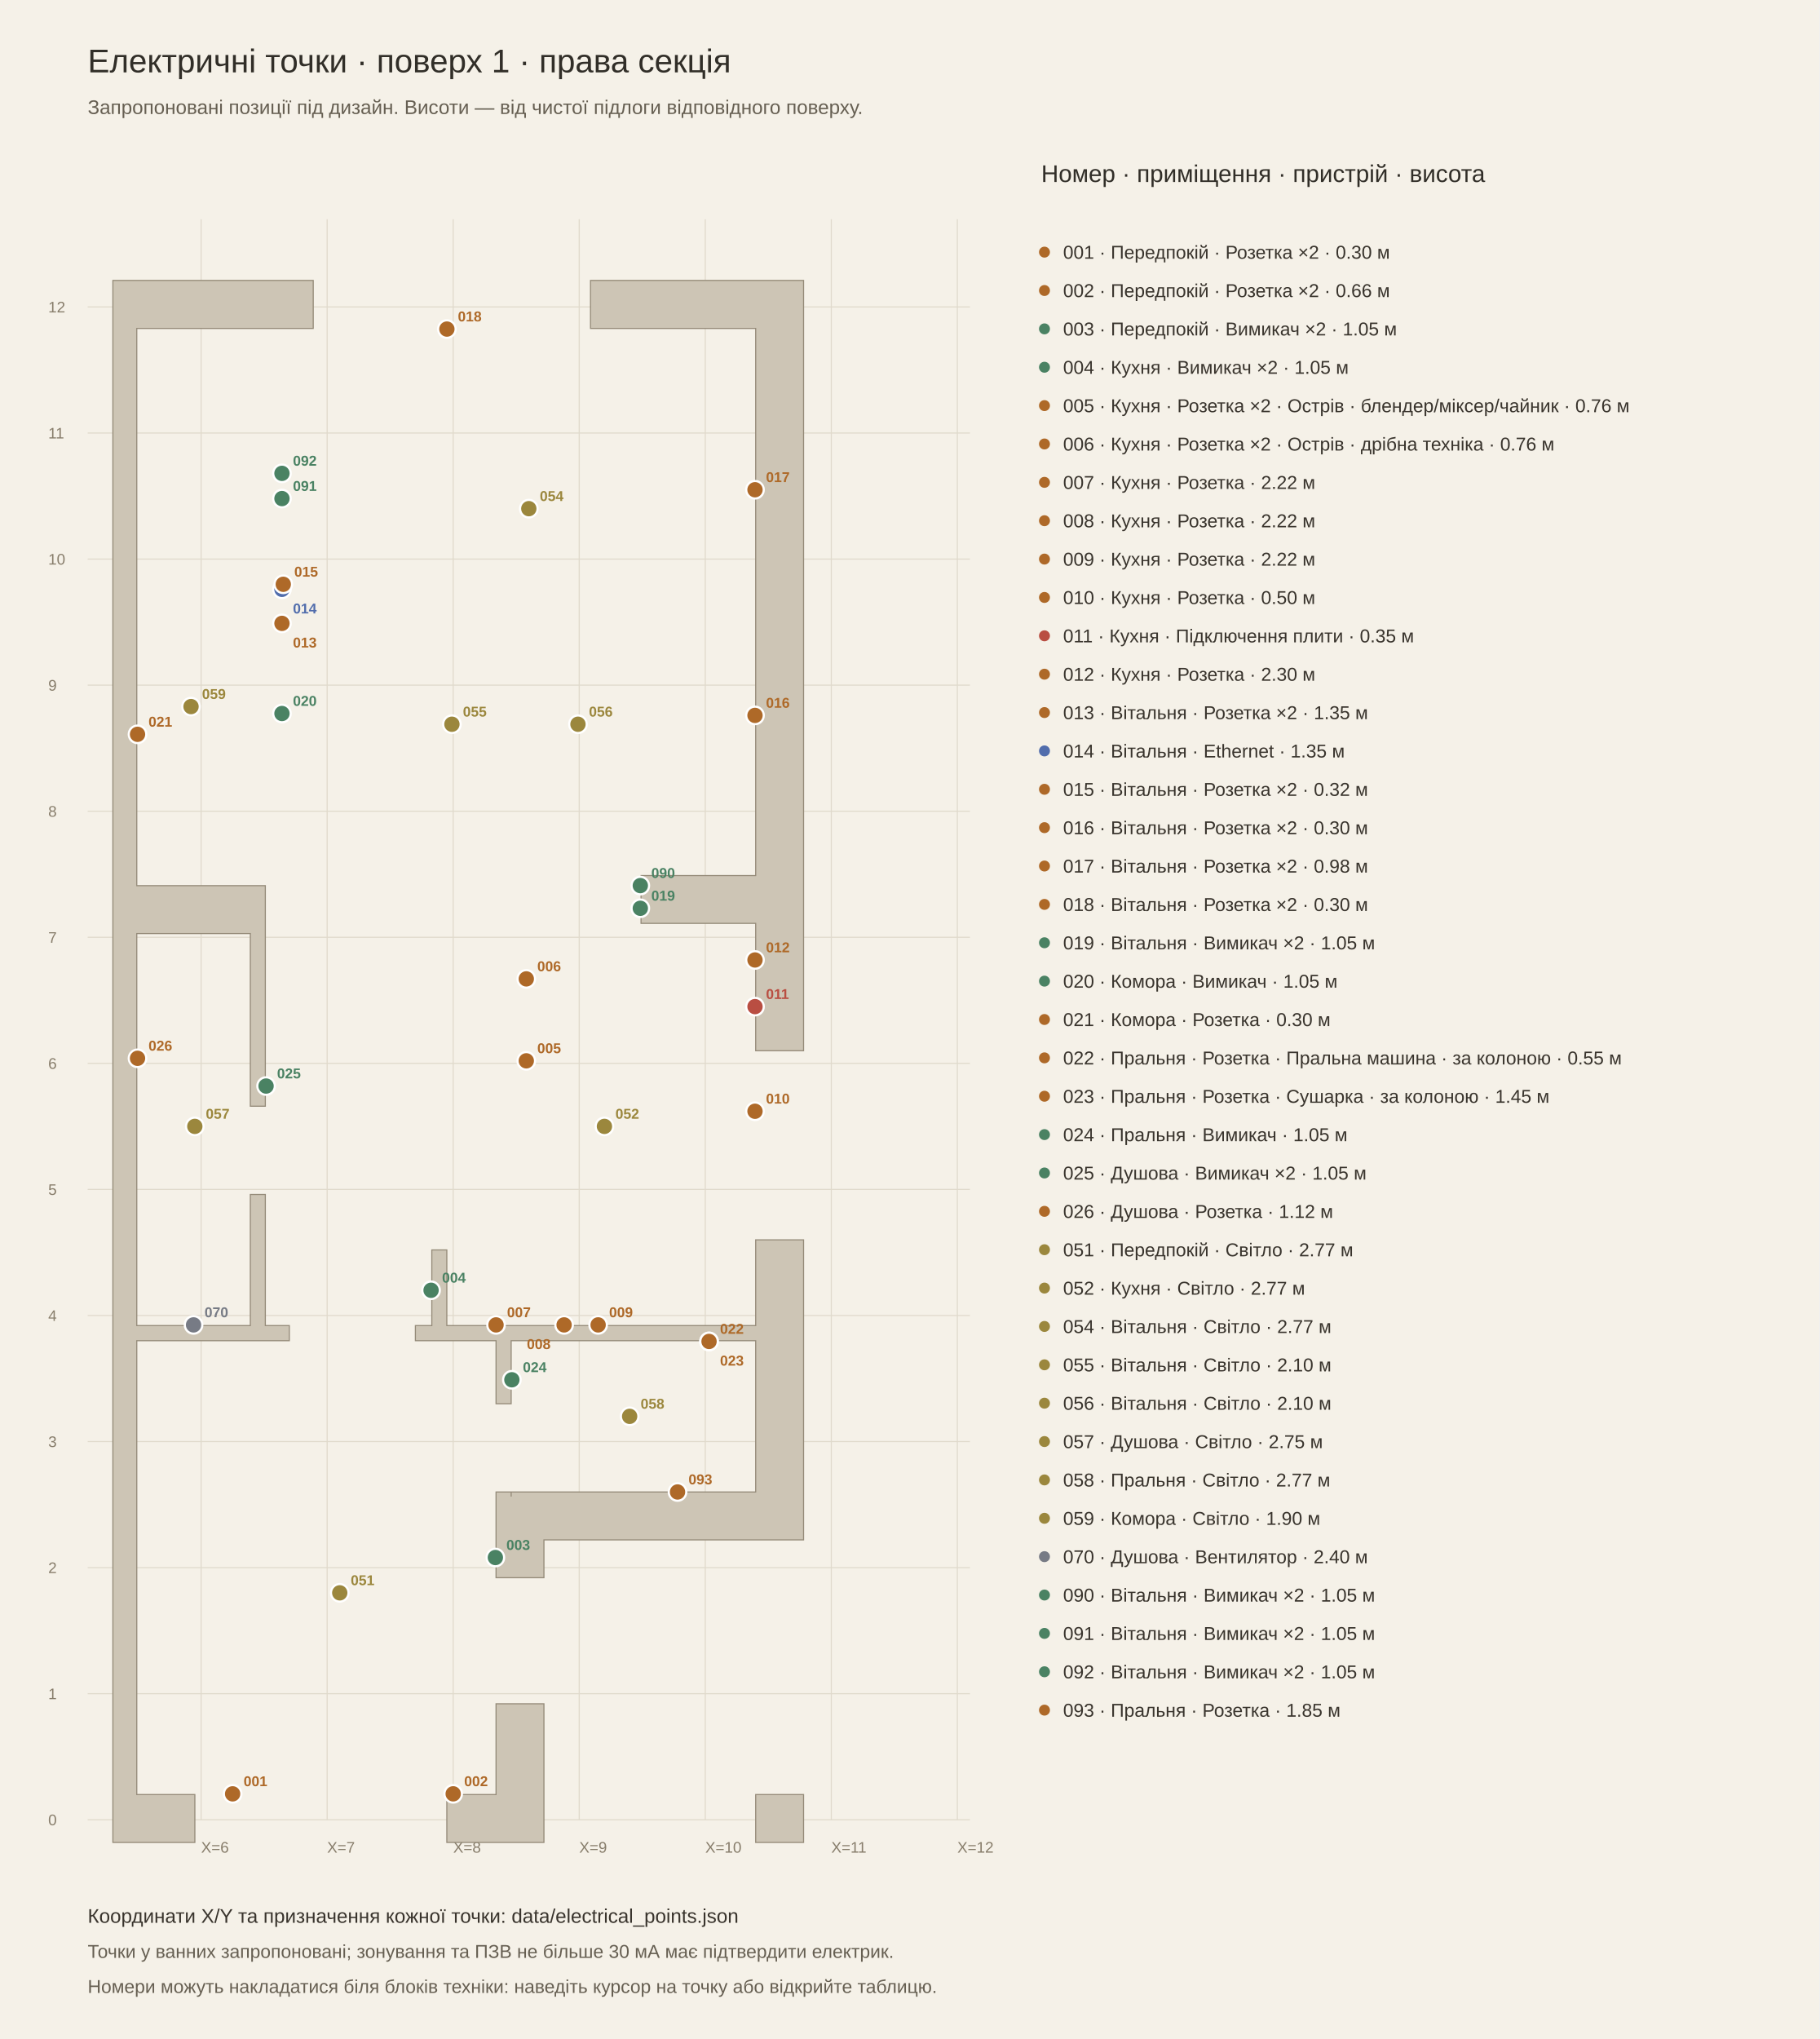
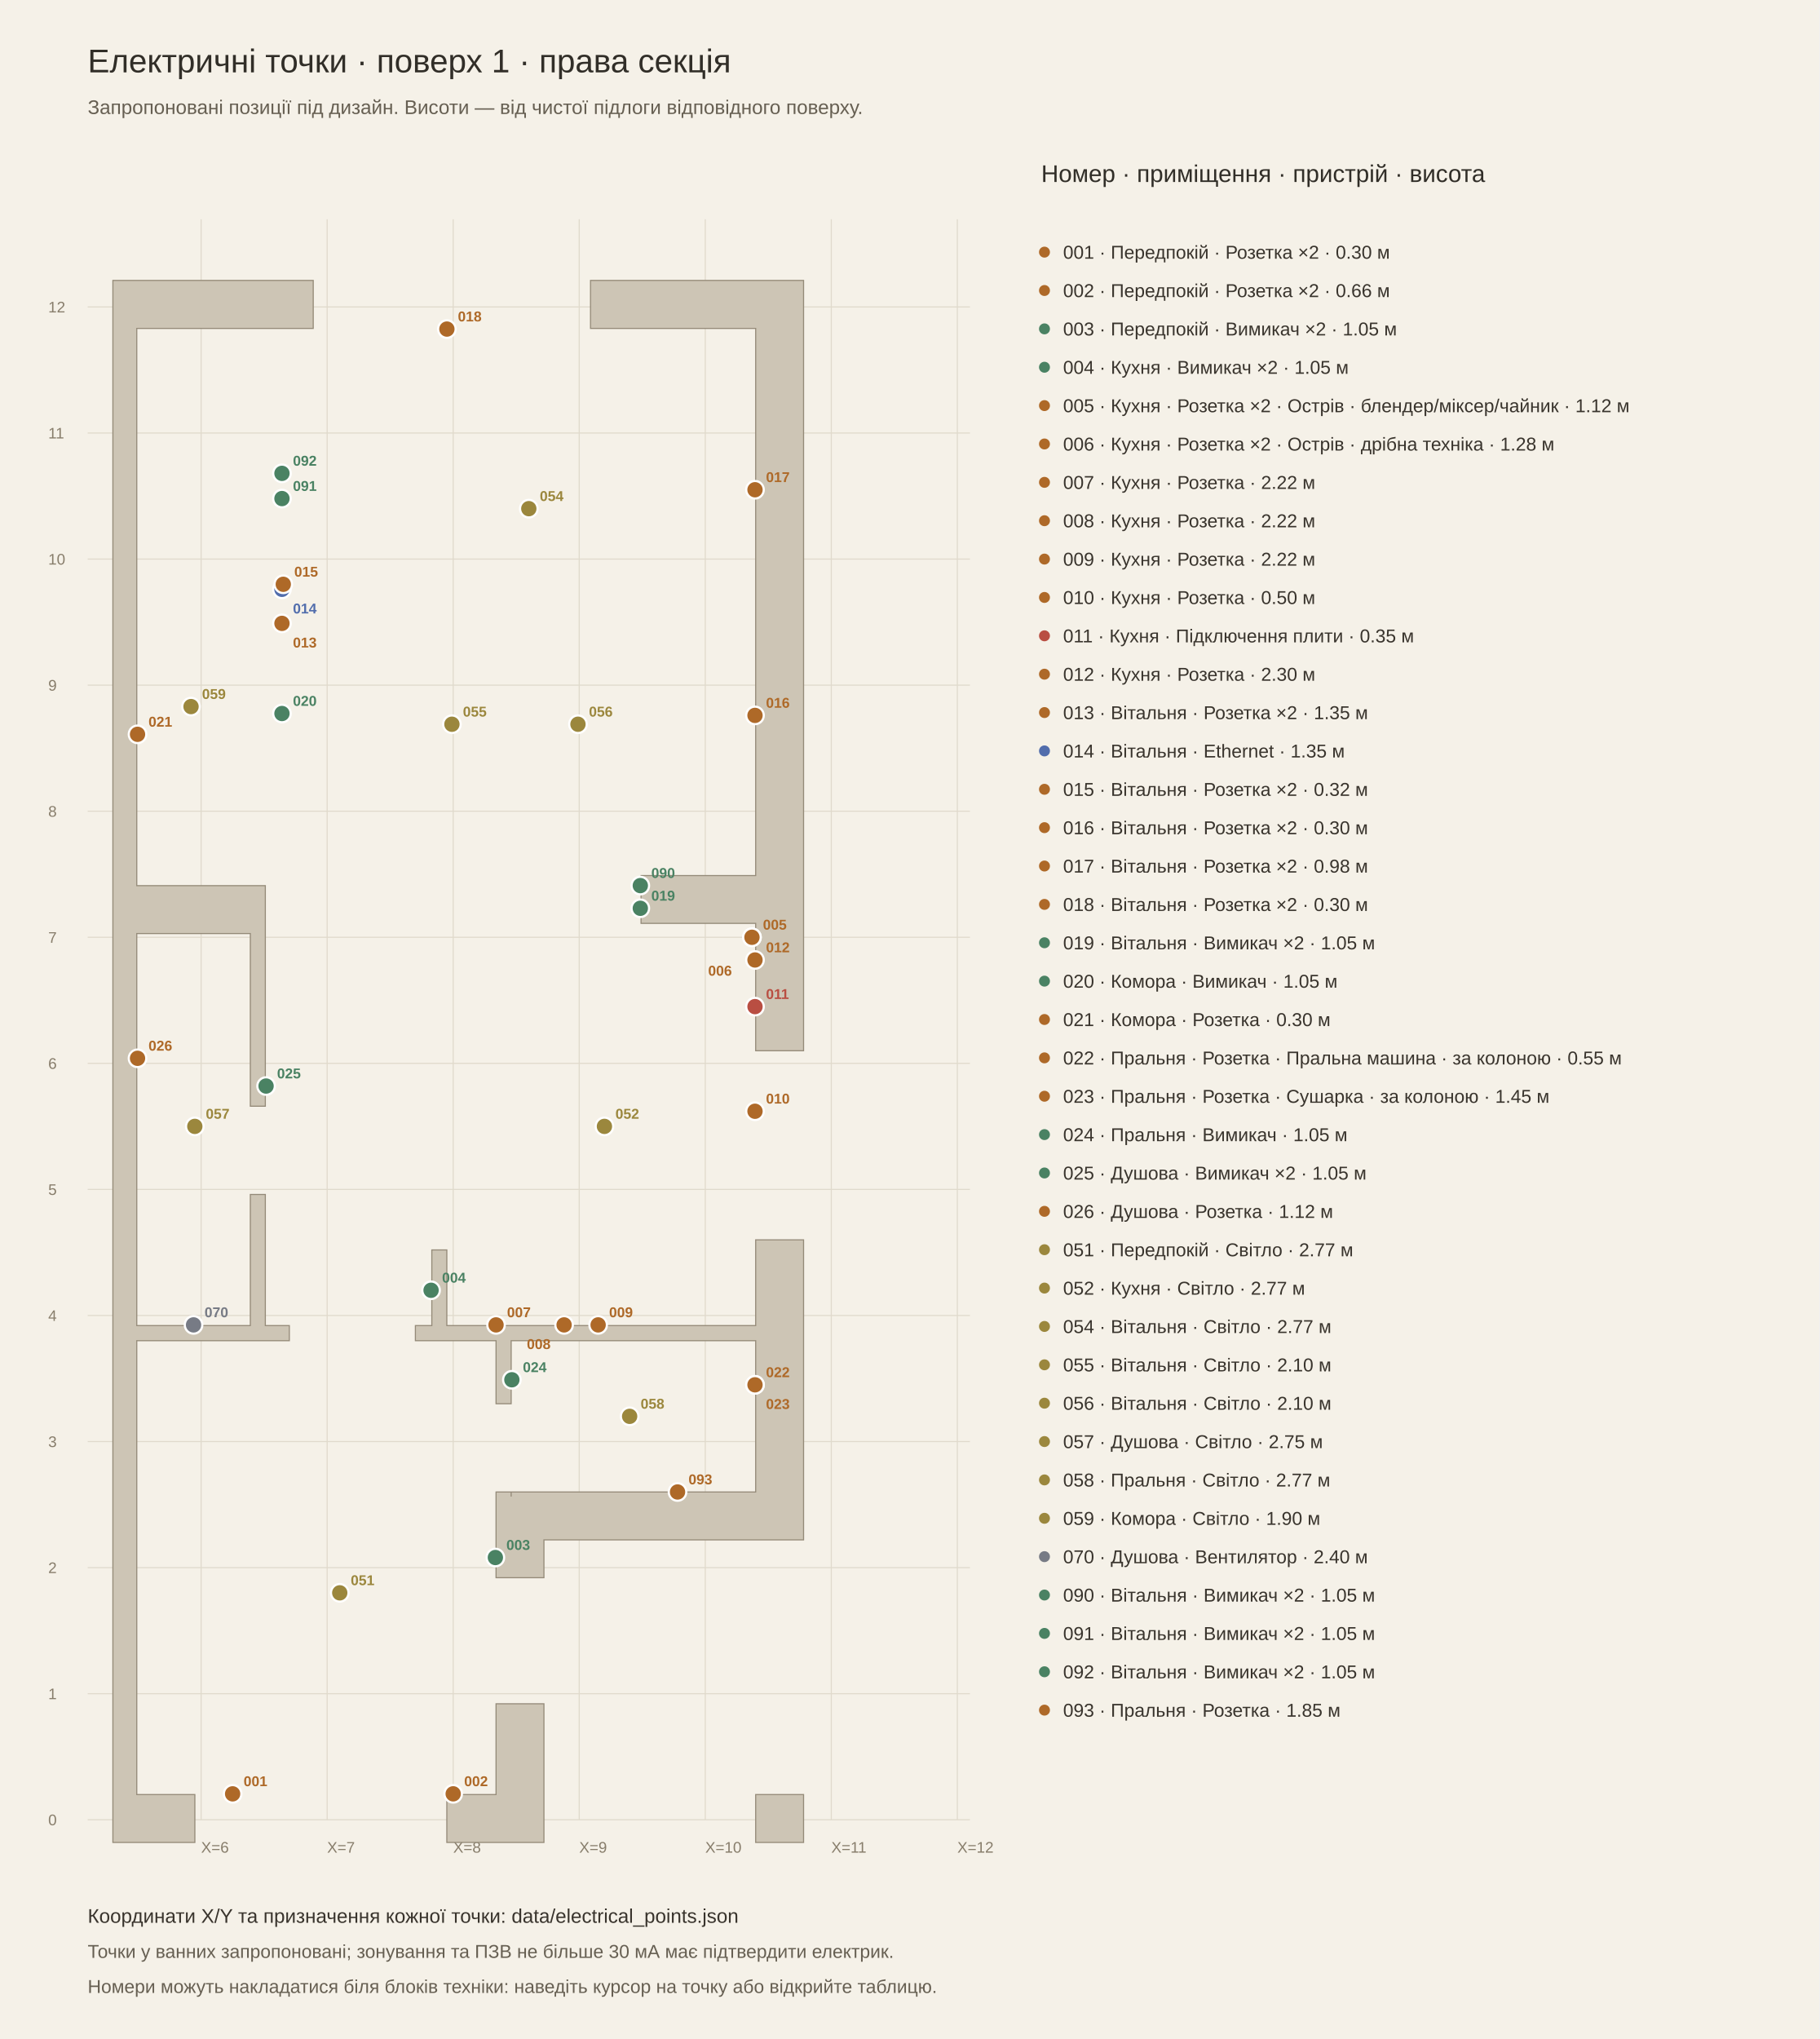
<svg xmlns="http://www.w3.org/2000/svg" width="1660" height="1860" viewBox="0 0 1660 1860">
  <rect width="1660" height="1860" fill="#f5f1e8" />
  <g font-family="Arial, sans-serif">
    <text x="80" y="66" font-size="30" fill="#312e28">Електричні точки · поверх 1 · права секція</text>
    <text x="80" y="104" font-size="18" fill="#665f52">Запропоновані позиції під дизайн. Висоти — від чистої підлоги відповідного поверху.</text>
    <path d="M80 1660 H885" stroke="#e0dacc" />
    <text x="44" y="1665" font-size="14" fill="#877d6b">0</text>
    <path d="M80 1545 H885" stroke="#e0dacc" />
    <text x="44" y="1550" font-size="14" fill="#877d6b">1</text>
    <path d="M80 1430 H885" stroke="#e0dacc" />
    <text x="44" y="1435" font-size="14" fill="#877d6b">2</text>
    <path d="M80 1315 H885" stroke="#e0dacc" />
    <text x="44" y="1320" font-size="14" fill="#877d6b">3</text>
    <path d="M80 1200 H885" stroke="#e0dacc" />
    <text x="44" y="1205" font-size="14" fill="#877d6b">4</text>
    <path d="M80 1085 H885" stroke="#e0dacc" />
    <text x="44" y="1090" font-size="14" fill="#877d6b">5</text>
    <path d="M80 970 H885" stroke="#e0dacc" />
    <text x="44" y="975" font-size="14" fill="#877d6b">6</text>
    <path d="M80 855 H885" stroke="#e0dacc" />
    <text x="44" y="860" font-size="14" fill="#877d6b">7</text>
    <path d="M80 740 H885" stroke="#e0dacc" />
    <text x="44" y="745" font-size="14" fill="#877d6b">8</text>
    <path d="M80 625 H885" stroke="#e0dacc" />
    <text x="44" y="630" font-size="14" fill="#877d6b">9</text>
    <path d="M80 510 H885" stroke="#e0dacc" />
    <text x="44" y="515" font-size="14" fill="#877d6b">10</text>
    <path d="M80 395 H885" stroke="#e0dacc" />
    <text x="44" y="400" font-size="14" fill="#877d6b">11</text>
    <path d="M80 280 H885" stroke="#e0dacc" />
    <text x="44" y="285" font-size="14" fill="#877d6b">12</text>
    <path d="M183.5 200 V1660" stroke="#e0dacc" />
    <text x="183.5" y="1690" font-size="14" fill="#877d6b">X=6</text>
    <path d="M298.5 200 V1660" stroke="#e0dacc" />
    <text x="298.5" y="1690" font-size="14" fill="#877d6b">X=7</text>
    <path d="M413.5 200 V1660" stroke="#e0dacc" />
    <text x="413.5" y="1690" font-size="14" fill="#877d6b">X=8</text>
    <path d="M528.5 200 V1660" stroke="#e0dacc" />
    <text x="528.5" y="1690" font-size="14" fill="#877d6b">X=9</text>
    <path d="M643.5 200 V1660" stroke="#e0dacc" />
    <text x="643.5" y="1690" font-size="14" fill="#877d6b">X=10</text>
    <path d="M758.5 200 V1660" stroke="#e0dacc" />
    <text x="758.5" y="1690" font-size="14" fill="#877d6b">X=11</text>
    <path d="M873.5 200 V1660" stroke="#e0dacc" />
    <text x="873.5" y="1690" font-size="14" fill="#877d6b">X=12</text>
    <polygon points="103.0,1680.7 124.8,1680.7 177.8,1680.7 177.8,1637.0 124.8,1637.0 124.8,1223.0 259.7,1223.0 264.0,1223.0 264.0,1209.8 264.0,1209.2 259.7,1209.2 242.1,1209.2 242.1,1093.9 242.1,1089.6 241.6,1089.6 228.4,1089.6 228.4,1093.9 228.4,1209.2 124.8,1209.2 124.8,851.6 228.4,851.6 228.4,1004.8 228.4,1009.1 241.6,1009.1 242.1,1009.1 242.1,1004.8 242.1,807.9 124.8,807.9 124.8,299.6 281.5,299.6 285.8,299.6 285.8,270.8 285.8,257.6 285.8,255.8 281.5,255.8 124.8,255.8 103.0,255.8" fill="#cdc5b5" stroke="#948a78" stroke-width="1" />
    <polygon points="689.5,958.5 733.2,958.5 733.2,255.8 538.8,255.8 538.8,299.6 689.5,299.6 689.5,798.7 584.9,798.7 584.9,842.3 689.5,842.3" fill="#cdc5b5" stroke="#948a78" stroke-width="1" />
    <polygon points="689.5,1131.0 689.5,1209.2 407.7,1209.2 407.7,1140.2 394.0,1140.2 394.0,1209.2 383.2,1209.2 379.0,1209.2 379.0,1209.8 379.0,1223.0 383.2,1223.0 452.6,1223.0 452.6,1276.2 452.6,1280.5 465.8,1280.5 466.4,1280.5 466.4,1276.2 466.4,1223.0 689.5,1223.0 689.5,1361.0 466.4,1361.0 466.4,1365.2 466.4,1361.0 465.8,1361.0 452.6,1361.0 452.6,1365.2 452.6,1434.9 452.6,1439.2 483.1,1439.2 496.3,1439.2 496.3,1434.9 496.3,1404.7 733.2,1404.7 733.2,1131.0" fill="#cdc5b5" stroke="#948a78" stroke-width="1" />
    <polygon points="407.7,1680.7 496.3,1680.7 496.3,1558.5 496.3,1554.2 483.1,1554.2 452.6,1554.2 452.6,1558.5 452.6,1637.0 407.7,1637.0" fill="#cdc5b5" stroke="#948a78" stroke-width="1" />
    <polygon points="689.5,1680.7 733.2,1680.7 733.2,1637.0 689.5,1637.0" fill="#cdc5b5" stroke="#948a78" stroke-width="1" />
    <circle cx="212.25" cy="1636.367" r="8" fill="#ae6928" stroke="#fff" stroke-width="2" />
    <circle cx="413.5" cy="1636.35" r="8" fill="#ae6928" stroke="#fff" stroke-width="2" />
    <circle cx="451.991" cy="1420.8" r="8" fill="#4a8263" stroke="#fff" stroke-width="2" />
    <circle cx="393.317" cy="1177" r="8" fill="#4a8263" stroke="#fff" stroke-width="2" />
-     <circle cx="480.2" cy="967.7" r="8" fill="#ae6928" stroke="#fff" stroke-width="2" />
-     <circle cx="480.2" cy="892.95" r="8" fill="#ae6928" stroke="#fff" stroke-width="2" />
+     <circle cx="686.107" cy="855" r="8" fill="#ae6928" stroke="#fff" stroke-width="2" />
+     <circle cx="686.107" cy="855" r="8" fill="#ae6928" stroke="#fff" stroke-width="2" />
    <circle cx="452.6" cy="1208.58" r="8" fill="#ae6928" stroke="#fff" stroke-width="2" />
    <circle cx="514.7" cy="1208.58" r="8" fill="#ae6928" stroke="#fff" stroke-width="2" />
    <circle cx="545.75" cy="1208.58" r="8" fill="#ae6928" stroke="#fff" stroke-width="2" />
    <circle cx="688.879" cy="1013.7" r="8" fill="#ae6928" stroke="#fff" stroke-width="2" />
    <circle cx="688.879" cy="918.25" r="8" fill="#b94e42" stroke="#fff" stroke-width="2" />
    <circle cx="688.879" cy="875.7" r="8" fill="#ae6928" stroke="#fff" stroke-width="2" />
    <circle cx="257.27" cy="568.65" r="8" fill="#ae6928" stroke="#fff" stroke-width="2" />
    <circle cx="257.271" cy="537.6" r="8" fill="#516dac" stroke="#fff" stroke-width="2" />
    <circle cx="258.472" cy="533" r="8" fill="#ae6928" stroke="#fff" stroke-width="2" />
    <circle cx="688.879" cy="652.6" r="8" fill="#ae6928" stroke="#fff" stroke-width="2" />
    <circle cx="688.879" cy="446.75" r="8" fill="#ae6928" stroke="#fff" stroke-width="2" />
    <circle cx="407.75" cy="300.182" r="8" fill="#ae6928" stroke="#fff" stroke-width="2" />
    <circle cx="584.24" cy="828.55" r="8" fill="#4a8263" stroke="#fff" stroke-width="2" />
    <circle cx="257.272" cy="650.875" r="8" fill="#4a8263" stroke="#fff" stroke-width="2" />
    <circle cx="125.481" cy="669.85" r="8" fill="#ae6928" stroke="#fff" stroke-width="2" />
-     <circle cx="646.95" cy="1223.678" r="8" fill="#ae6928" stroke="#fff" stroke-width="2" />
-     <circle cx="646.95" cy="1223.678" r="8" fill="#ae6928" stroke="#fff" stroke-width="2" />
+     <circle cx="688.879" cy="1263.25" r="8" fill="#ae6928" stroke="#fff" stroke-width="2" />
+     <circle cx="688.879" cy="1263.25" r="8" fill="#ae6928" stroke="#fff" stroke-width="2" />
    <circle cx="467.045" cy="1258.65" r="8" fill="#4a8263" stroke="#fff" stroke-width="2" />
    <circle cx="242.776" cy="990.7" r="8" fill="#4a8263" stroke="#fff" stroke-width="2" />
    <circle cx="125.481" cy="965.4" r="8" fill="#ae6928" stroke="#fff" stroke-width="2" />
    <circle cx="310" cy="1453" r="8" fill="#9b873d" stroke="#fff" stroke-width="2" />
    <circle cx="551.5" cy="1027.5" r="8" fill="#9b873d" stroke="#fff" stroke-width="2" />
    <circle cx="482.5" cy="464" r="8" fill="#9b873d" stroke="#fff" stroke-width="2" />
    <circle cx="412.35" cy="660.65" r="8" fill="#9b873d" stroke="#fff" stroke-width="2" />
    <circle cx="527.35" cy="660.65" r="8" fill="#9b873d" stroke="#fff" stroke-width="2" />
    <circle cx="177.75" cy="1027.5" r="8" fill="#9b873d" stroke="#fff" stroke-width="2" />
    <circle cx="574.5" cy="1292" r="8" fill="#9b873d" stroke="#fff" stroke-width="2" />
    <circle cx="174.3" cy="644.55" r="8" fill="#9b873d" stroke="#fff" stroke-width="2" />
    <circle cx="176.6" cy="1208.58" r="8" fill="#777b85" stroke="#fff" stroke-width="2" />
    <circle cx="584.24" cy="807.85" r="8" fill="#4a8263" stroke="#fff" stroke-width="2" />
    <circle cx="257.272" cy="454.8" r="8" fill="#4a8263" stroke="#fff" stroke-width="2" />
    <circle cx="257.272" cy="431.8" r="8" fill="#4a8263" stroke="#fff" stroke-width="2" />
    <circle cx="618.2" cy="1361" r="8" fill="#ae6928" stroke="#fff" stroke-width="2" />
    <text x="222.25" y="1629.367" font-size="13" font-weight="bold" fill="#ae6928">001</text>
    <text x="423.5" y="1629.35" font-size="13" font-weight="bold" fill="#ae6928">002</text>
    <text x="461.991" y="1413.8" font-size="13" font-weight="bold" fill="#4a8263">003</text>
    <text x="403.317" y="1170" font-size="13" font-weight="bold" fill="#4a8263">004</text>
-     <text x="490.2" y="960.7" font-size="13" font-weight="bold" fill="#ae6928">005</text>
-     <text x="490.2" y="885.95" font-size="13" font-weight="bold" fill="#ae6928">006</text>
+     <text x="696.107" y="848" font-size="13" font-weight="bold" fill="#ae6928">005</text>
+     <text x="646.107" y="890" font-size="13" font-weight="bold" fill="#ae6928">006</text>
    <text x="462.6" y="1201.58" font-size="13" font-weight="bold" fill="#ae6928">007</text>
    <text x="480.7" y="1230.58" font-size="13" font-weight="bold" fill="#ae6928">008</text>
    <text x="555.75" y="1201.58" font-size="13" font-weight="bold" fill="#ae6928">009</text>
    <text x="698.879" y="1006.7" font-size="13" font-weight="bold" fill="#ae6928">010</text>
    <text x="698.879" y="911.25" font-size="13" font-weight="bold" fill="#b94e42">011</text>
    <text x="698.879" y="868.7" font-size="13" font-weight="bold" fill="#ae6928">012</text>
    <text x="267.27" y="590.65" font-size="13" font-weight="bold" fill="#ae6928">013</text>
    <text x="267.271" y="559.6" font-size="13" font-weight="bold" fill="#516dac">014</text>
    <text x="268.472" y="526" font-size="13" font-weight="bold" fill="#ae6928">015</text>
    <text x="698.879" y="645.6" font-size="13" font-weight="bold" fill="#ae6928">016</text>
    <text x="698.879" y="439.75" font-size="13" font-weight="bold" fill="#ae6928">017</text>
    <text x="417.75" y="293.182" font-size="13" font-weight="bold" fill="#ae6928">018</text>
    <text x="594.24" y="821.55" font-size="13" font-weight="bold" fill="#4a8263">019</text>
    <text x="267.272" y="643.875" font-size="13" font-weight="bold" fill="#4a8263">020</text>
    <text x="135.481" y="662.85" font-size="13" font-weight="bold" fill="#ae6928">021</text>
-     <text x="656.95" y="1216.678" font-size="13" font-weight="bold" fill="#ae6928">022</text>
-     <text x="656.95" y="1245.678" font-size="13" font-weight="bold" fill="#ae6928">023</text>
+     <text x="698.879" y="1256.25" font-size="13" font-weight="bold" fill="#ae6928">022</text>
+     <text x="698.879" y="1285.25" font-size="13" font-weight="bold" fill="#ae6928">023</text>
    <text x="477.045" y="1251.65" font-size="13" font-weight="bold" fill="#4a8263">024</text>
    <text x="252.776" y="983.7" font-size="13" font-weight="bold" fill="#4a8263">025</text>
    <text x="135.481" y="958.4" font-size="13" font-weight="bold" fill="#ae6928">026</text>
    <text x="320" y="1446" font-size="13" font-weight="bold" fill="#9b873d">051</text>
    <text x="561.5" y="1020.5" font-size="13" font-weight="bold" fill="#9b873d">052</text>
    <text x="492.5" y="457" font-size="13" font-weight="bold" fill="#9b873d">054</text>
    <text x="422.35" y="653.65" font-size="13" font-weight="bold" fill="#9b873d">055</text>
    <text x="537.35" y="653.65" font-size="13" font-weight="bold" fill="#9b873d">056</text>
    <text x="187.75" y="1020.5" font-size="13" font-weight="bold" fill="#9b873d">057</text>
    <text x="584.5" y="1285" font-size="13" font-weight="bold" fill="#9b873d">058</text>
    <text x="184.3" y="637.55" font-size="13" font-weight="bold" fill="#9b873d">059</text>
    <text x="186.6" y="1201.58" font-size="13" font-weight="bold" fill="#777b85">070</text>
    <text x="594.24" y="800.85" font-size="13" font-weight="bold" fill="#4a8263">090</text>
    <text x="267.272" y="447.8" font-size="13" font-weight="bold" fill="#4a8263">091</text>
    <text x="267.272" y="424.8" font-size="13" font-weight="bold" fill="#4a8263">092</text>
    <text x="628.2" y="1354" font-size="13" font-weight="bold" fill="#ae6928">093</text>
    <text x="950" y="166" font-size="22" fill="#312e28">Номер · приміщення · пристрій · висота</text>
    <circle cx="953" cy="230" r="5" fill="#ae6928" />
    <text x="970" y="236" font-size="17" fill="#39342d">001 · Передпокій · Розетка ×2 · 0.30 м</text>
    <circle cx="953" cy="265" r="5" fill="#ae6928" />
    <text x="970" y="271" font-size="17" fill="#39342d">002 · Передпокій · Розетка ×2 · 0.66 м</text>
    <circle cx="953" cy="300" r="5" fill="#4a8263" />
    <text x="970" y="306" font-size="17" fill="#39342d">003 · Передпокій · Вимикач ×2 · 1.05 м</text>
    <circle cx="953" cy="335" r="5" fill="#4a8263" />
    <text x="970" y="341" font-size="17" fill="#39342d">004 · Кухня · Вимикач ×2 · 1.05 м</text>
    <circle cx="953" cy="370" r="5" fill="#ae6928" />
-     <text x="970" y="376" font-size="17" fill="#39342d">005 · Кухня · Розетка ×2 · Острів · блендер/міксер/чайник · 0.76 м</text>
+     <text x="970" y="376" font-size="17" fill="#39342d">005 · Кухня · Розетка ×2 · Острів · блендер/міксер/чайник · 1.12 м</text>
    <circle cx="953" cy="405" r="5" fill="#ae6928" />
-     <text x="970" y="411" font-size="17" fill="#39342d">006 · Кухня · Розетка ×2 · Острів · дрібна техніка · 0.76 м</text>
+     <text x="970" y="411" font-size="17" fill="#39342d">006 · Кухня · Розетка ×2 · Острів · дрібна техніка · 1.28 м</text>
    <circle cx="953" cy="440" r="5" fill="#ae6928" />
    <text x="970" y="446" font-size="17" fill="#39342d">007 · Кухня · Розетка · 2.22 м</text>
    <circle cx="953" cy="475" r="5" fill="#ae6928" />
    <text x="970" y="481" font-size="17" fill="#39342d">008 · Кухня · Розетка · 2.22 м</text>
    <circle cx="953" cy="510" r="5" fill="#ae6928" />
    <text x="970" y="516" font-size="17" fill="#39342d">009 · Кухня · Розетка · 2.22 м</text>
    <circle cx="953" cy="545" r="5" fill="#ae6928" />
    <text x="970" y="551" font-size="17" fill="#39342d">010 · Кухня · Розетка · 0.50 м</text>
    <circle cx="953" cy="580" r="5" fill="#b94e42" />
    <text x="970" y="586" font-size="17" fill="#39342d">011 · Кухня · Підключення плити · 0.35 м</text>
    <circle cx="953" cy="615" r="5" fill="#ae6928" />
    <text x="970" y="621" font-size="17" fill="#39342d">012 · Кухня · Розетка · 2.30 м</text>
    <circle cx="953" cy="650" r="5" fill="#ae6928" />
    <text x="970" y="656" font-size="17" fill="#39342d">013 · Вітальня · Розетка ×2 · 1.35 м</text>
    <circle cx="953" cy="685" r="5" fill="#516dac" />
    <text x="970" y="691" font-size="17" fill="#39342d">014 · Вітальня · Ethernet · 1.35 м</text>
    <circle cx="953" cy="720" r="5" fill="#ae6928" />
    <text x="970" y="726" font-size="17" fill="#39342d">015 · Вітальня · Розетка ×2 · 0.32 м</text>
    <circle cx="953" cy="755" r="5" fill="#ae6928" />
    <text x="970" y="761" font-size="17" fill="#39342d">016 · Вітальня · Розетка ×2 · 0.30 м</text>
    <circle cx="953" cy="790" r="5" fill="#ae6928" />
    <text x="970" y="796" font-size="17" fill="#39342d">017 · Вітальня · Розетка ×2 · 0.98 м</text>
    <circle cx="953" cy="825" r="5" fill="#ae6928" />
    <text x="970" y="831" font-size="17" fill="#39342d">018 · Вітальня · Розетка ×2 · 0.30 м</text>
    <circle cx="953" cy="860" r="5" fill="#4a8263" />
    <text x="970" y="866" font-size="17" fill="#39342d">019 · Вітальня · Вимикач ×2 · 1.05 м</text>
    <circle cx="953" cy="895" r="5" fill="#4a8263" />
    <text x="970" y="901" font-size="17" fill="#39342d">020 · Комора · Вимикач · 1.05 м</text>
    <circle cx="953" cy="930" r="5" fill="#ae6928" />
    <text x="970" y="936" font-size="17" fill="#39342d">021 · Комора · Розетка · 0.30 м</text>
    <circle cx="953" cy="965" r="5" fill="#ae6928" />
    <text x="970" y="971" font-size="17" fill="#39342d">022 · Пральня · Розетка · Пральна машина · за колоною · 0.55 м</text>
    <circle cx="953" cy="1000" r="5" fill="#ae6928" />
    <text x="970" y="1006" font-size="17" fill="#39342d">023 · Пральня · Розетка · Сушарка · за колоною · 1.45 м</text>
    <circle cx="953" cy="1035" r="5" fill="#4a8263" />
    <text x="970" y="1041" font-size="17" fill="#39342d">024 · Пральня · Вимикач · 1.05 м</text>
    <circle cx="953" cy="1070" r="5" fill="#4a8263" />
    <text x="970" y="1076" font-size="17" fill="#39342d">025 · Душова · Вимикач ×2 · 1.05 м</text>
    <circle cx="953" cy="1105" r="5" fill="#ae6928" />
    <text x="970" y="1111" font-size="17" fill="#39342d">026 · Душова · Розетка · 1.12 м</text>
    <circle cx="953" cy="1140" r="5" fill="#9b873d" />
    <text x="970" y="1146" font-size="17" fill="#39342d">051 · Передпокій · Світло · 2.77 м</text>
    <circle cx="953" cy="1175" r="5" fill="#9b873d" />
    <text x="970" y="1181" font-size="17" fill="#39342d">052 · Кухня · Світло · 2.77 м</text>
    <circle cx="953" cy="1210" r="5" fill="#9b873d" />
    <text x="970" y="1216" font-size="17" fill="#39342d">054 · Вітальня · Світло · 2.77 м</text>
    <circle cx="953" cy="1245" r="5" fill="#9b873d" />
    <text x="970" y="1251" font-size="17" fill="#39342d">055 · Вітальня · Світло · 2.10 м</text>
    <circle cx="953" cy="1280" r="5" fill="#9b873d" />
    <text x="970" y="1286" font-size="17" fill="#39342d">056 · Вітальня · Світло · 2.10 м</text>
    <circle cx="953" cy="1315" r="5" fill="#9b873d" />
    <text x="970" y="1321" font-size="17" fill="#39342d">057 · Душова · Світло · 2.75 м</text>
    <circle cx="953" cy="1350" r="5" fill="#9b873d" />
    <text x="970" y="1356" font-size="17" fill="#39342d">058 · Пральня · Світло · 2.77 м</text>
    <circle cx="953" cy="1385" r="5" fill="#9b873d" />
    <text x="970" y="1391" font-size="17" fill="#39342d">059 · Комора · Світло · 1.90 м</text>
    <circle cx="953" cy="1420" r="5" fill="#777b85" />
    <text x="970" y="1426" font-size="17" fill="#39342d">070 · Душова · Вентилятор · 2.40 м</text>
    <circle cx="953" cy="1455" r="5" fill="#4a8263" />
    <text x="970" y="1461" font-size="17" fill="#39342d">090 · Вітальня · Вимикач ×2 · 1.05 м</text>
    <circle cx="953" cy="1490" r="5" fill="#4a8263" />
    <text x="970" y="1496" font-size="17" fill="#39342d">091 · Вітальня · Вимикач ×2 · 1.05 м</text>
    <circle cx="953" cy="1525" r="5" fill="#4a8263" />
    <text x="970" y="1531" font-size="17" fill="#39342d">092 · Вітальня · Вимикач ×2 · 1.05 м</text>
    <circle cx="953" cy="1560" r="5" fill="#ae6928" />
    <text x="970" y="1566" font-size="17" fill="#39342d">093 · Пральня · Розетка · 1.85 м</text>
    <text x="80" y="1754" font-size="18" fill="#39342d">Координати X/Y та призначення кожної точки: data/electrical_points.json</text>
    <text x="80" y="1786" font-size="17" fill="#665f52">Точки у ванних запропоновані; зонування та ПЗВ не більше 30 мА має підтвердити електрик.</text>
    <text x="80" y="1818" font-size="17" fill="#665f52">Номери можуть накладатися біля блоків техніки: наведіть курсор на точку або відкрийте таблицю.</text>
  </g>
</svg>
